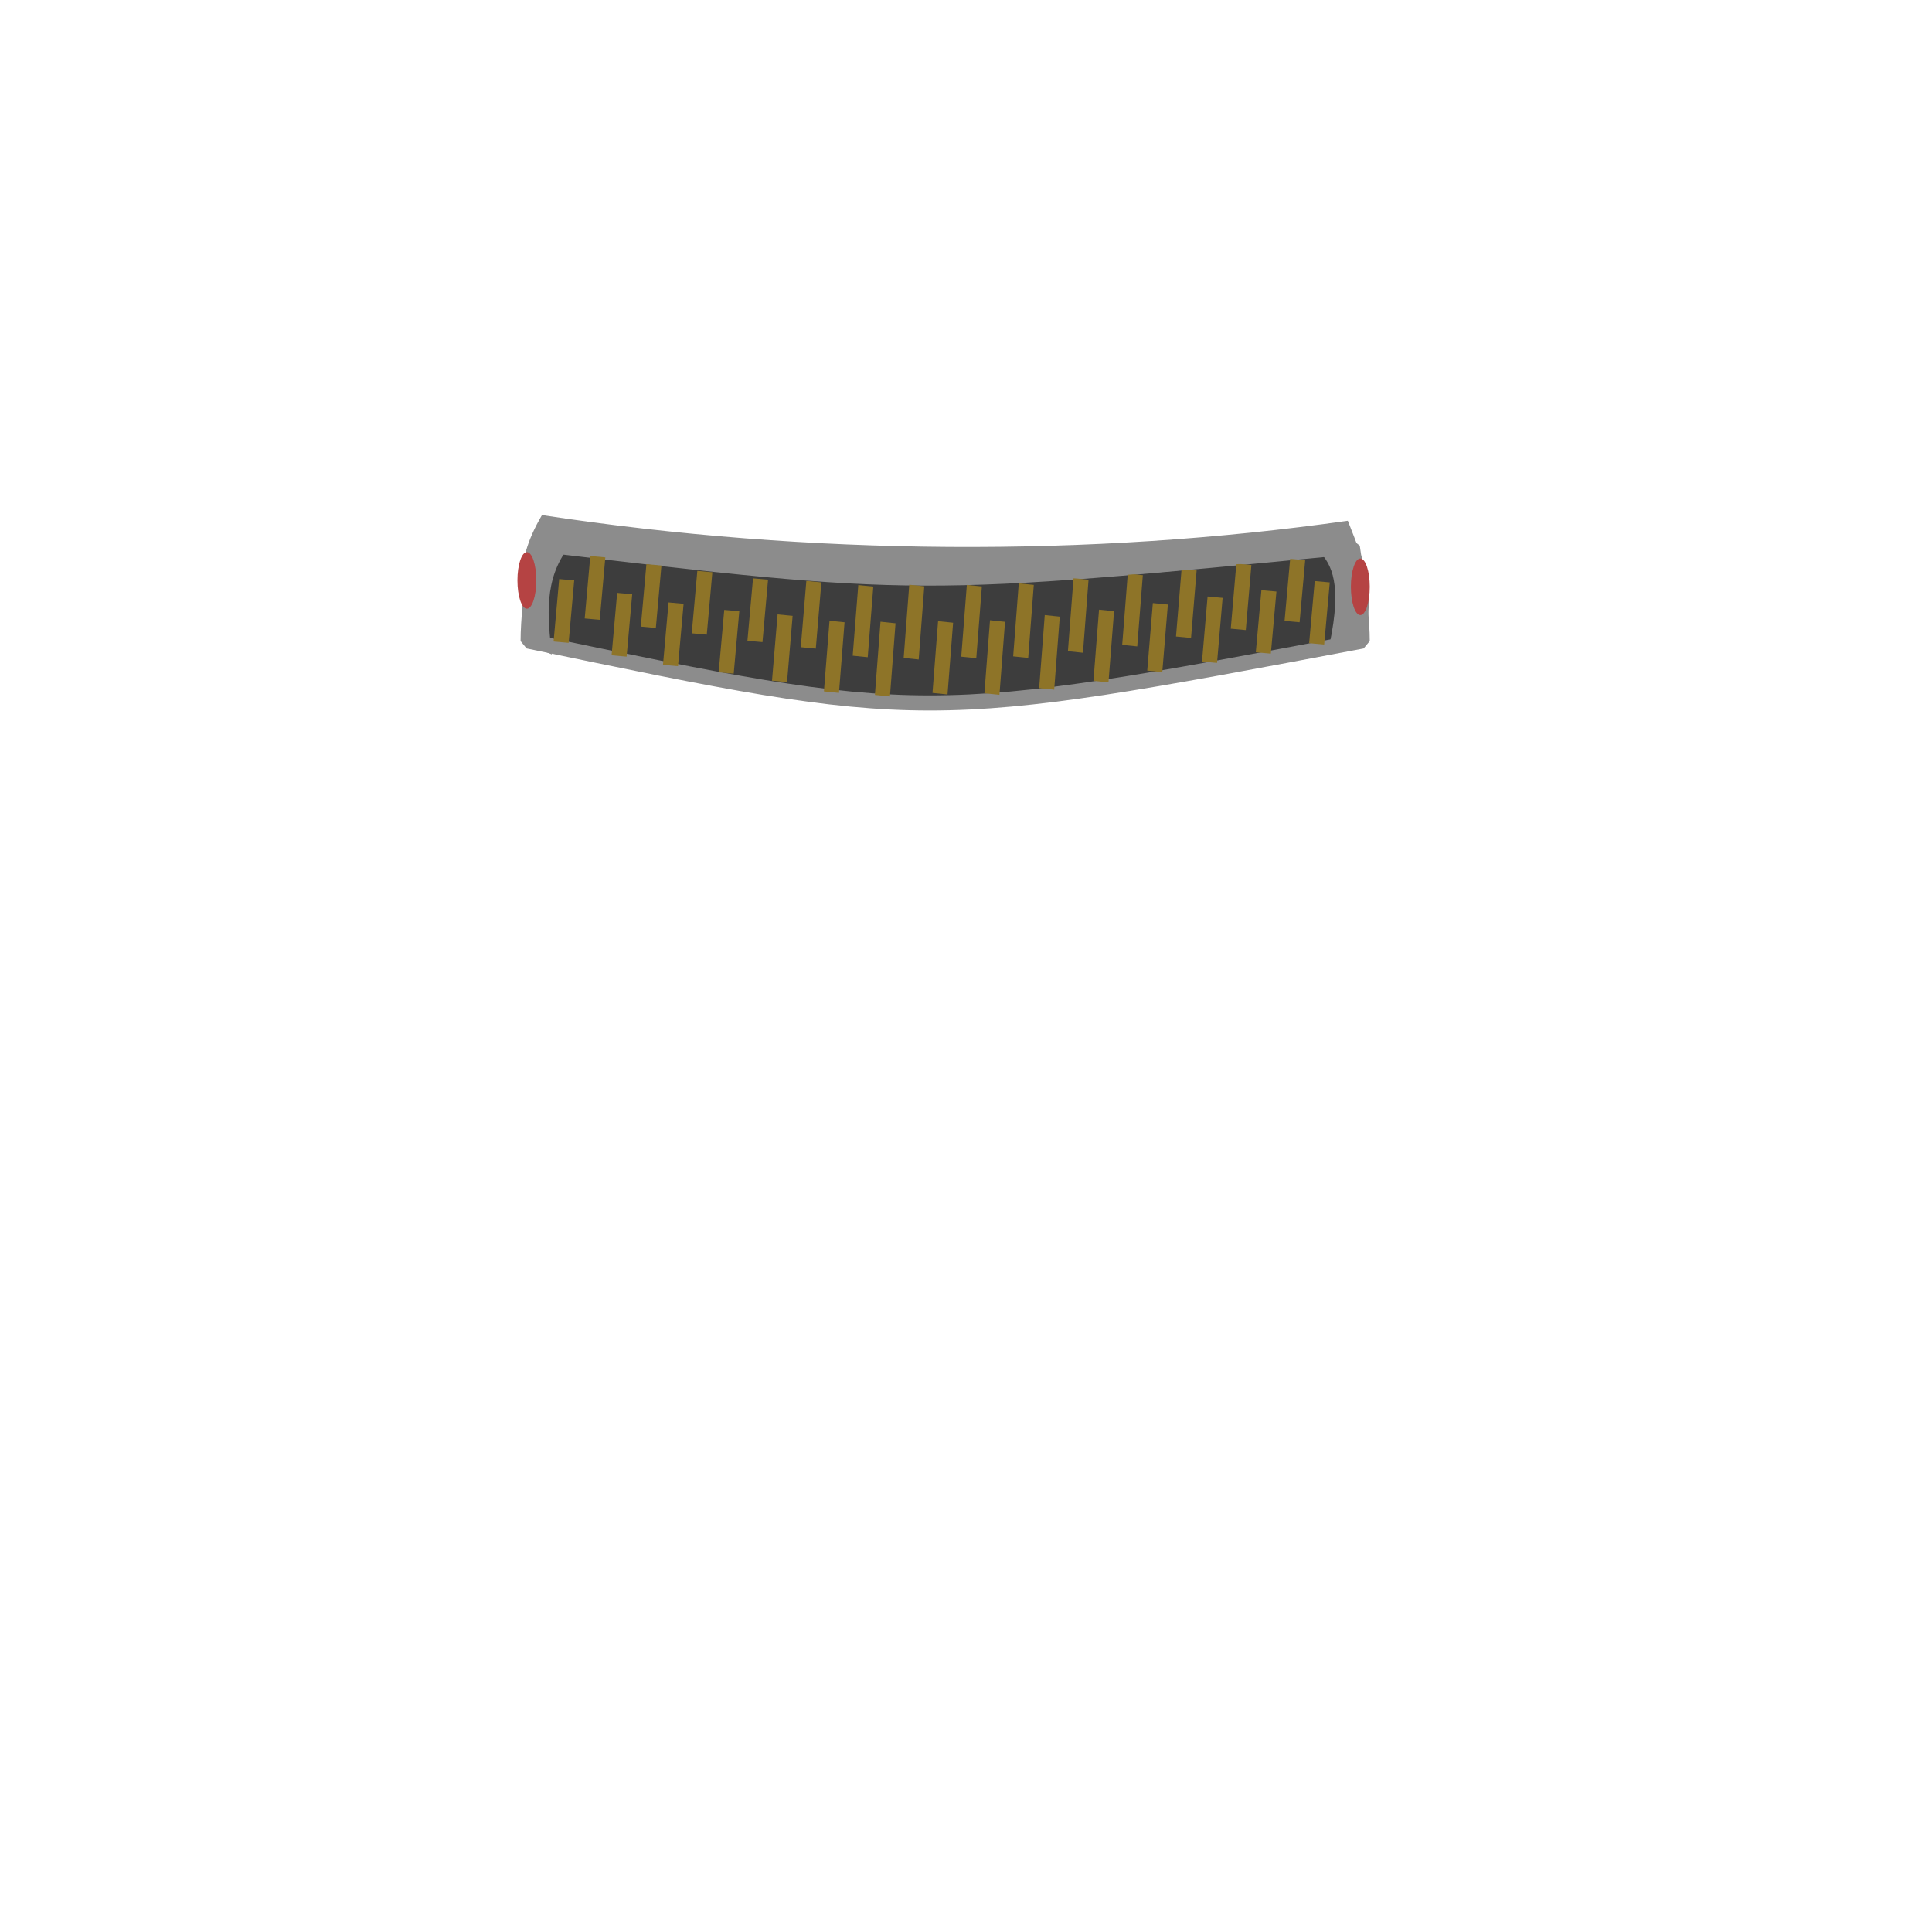
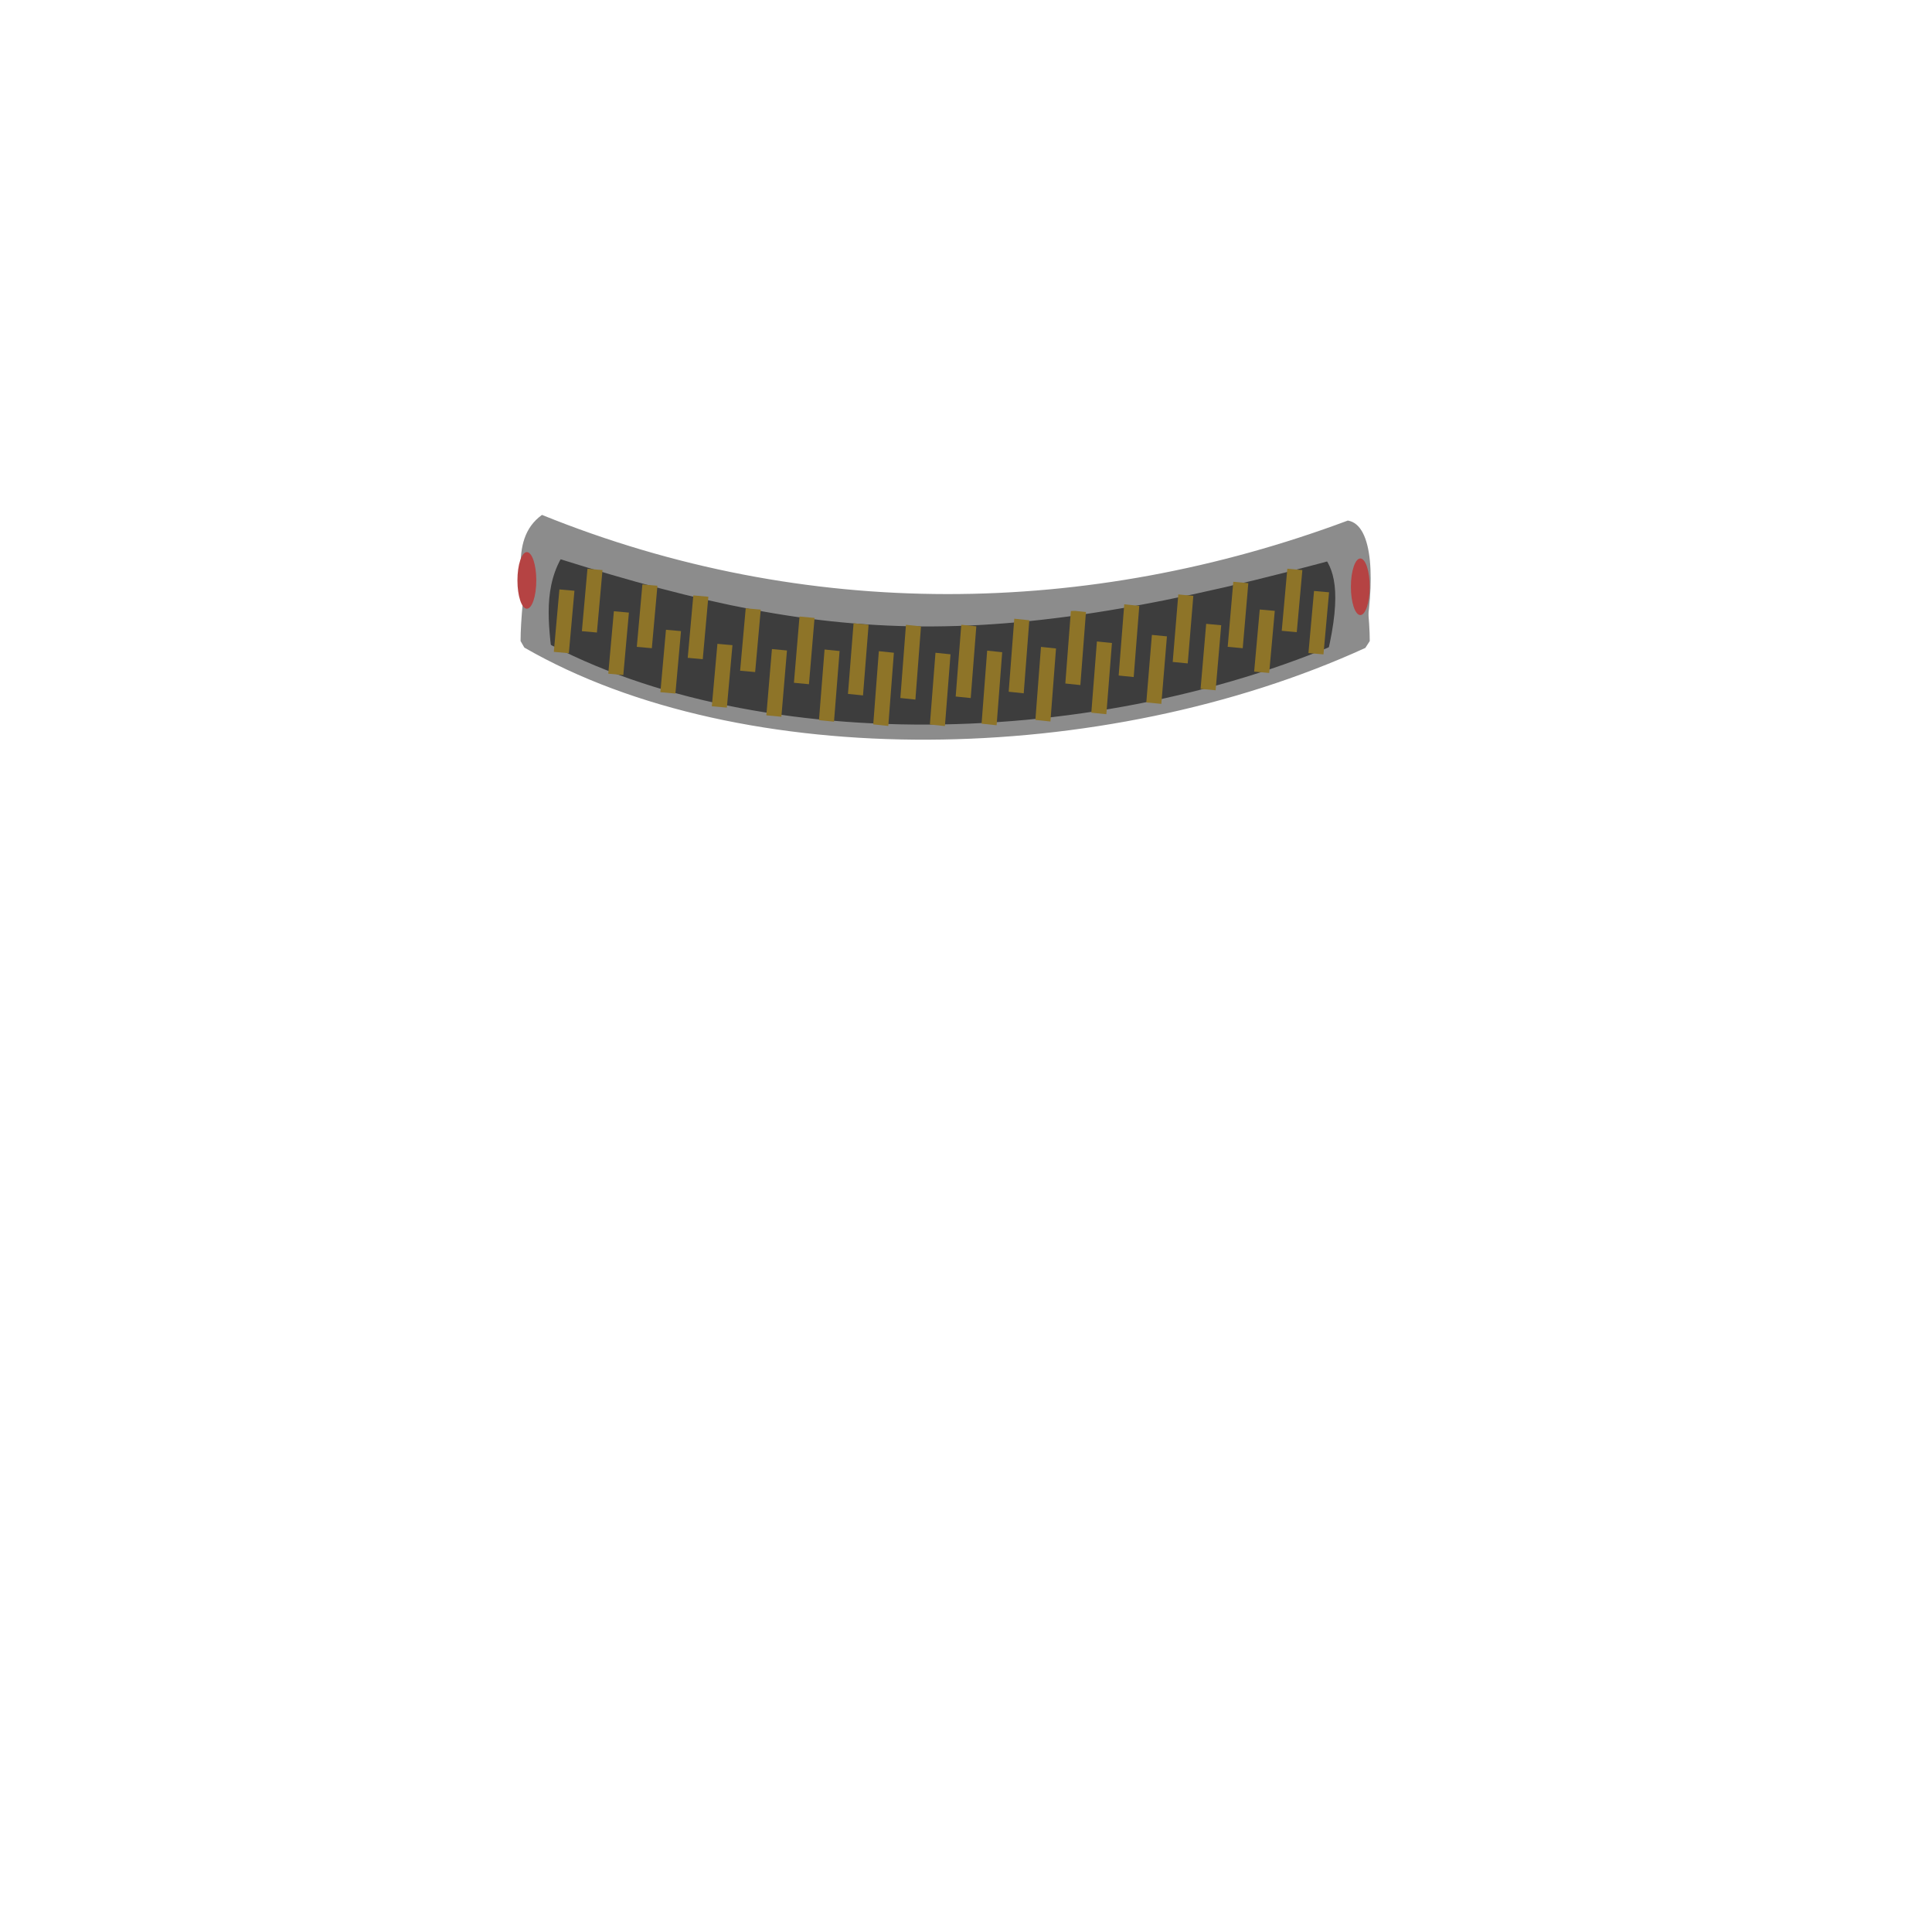
<svg xmlns="http://www.w3.org/2000/svg" width="512pt" height="512pt" viewBox="0 0 512 512">
  <defs />
-   <path id="shape0" transform="translate(139.9564, 144.1458)" fill="#3d3d3d" fill-rule="evenodd" stroke="#8c8c8c" stroke-width="4" stroke-linecap="square" stroke-linejoin="bevel" d="M2.438 0C103.318 12.014 103.321 11.854 218.419 0.75C220.169 12.186 221.044 20.516 221.044 25.738C105.246 47.602 104.977 47.612 0 25.738C0 20.516 0.812 11.936 2.438 0Z" />
-   <path id="shape1" transform="translate(148.875, 155.625)" fill="none" stroke="#8e7428" stroke-width="4" stroke-linecap="square" stroke-linejoin="miter" stroke-miterlimit="2" d="M0 12.562L1.125 0" />
-   <path id="shape01" transform="translate(157.1225, 149.5162)" fill="none" stroke="#8e7428" stroke-width="4" stroke-linecap="square" stroke-linejoin="miter" stroke-miterlimit="2" d="M0 12.562L1.125 0" />
-   <path id="shape02" transform="translate(164.245, 159.2825)" fill="none" stroke="#8e7428" stroke-width="4" stroke-linecap="square" stroke-linejoin="miter" stroke-miterlimit="2" d="M0 12.562L1.125 0" />
-   <path id="shape03" transform="translate(171.9925, 151.6737)" fill="none" stroke="#8e7428" stroke-width="4" stroke-linecap="square" stroke-linejoin="miter" stroke-miterlimit="2" d="M0 12.562L1.125 0" />
-   <path id="shape04" transform="translate(177.865, 161.815)" fill="none" stroke="#8e7428" stroke-width="4" stroke-linecap="square" stroke-linejoin="miter" stroke-miterlimit="2" d="M0 12.562L1.125 0" />
-   <path id="shape05" transform="translate(185.4875, 153.4562)" fill="none" stroke="#8e7428" stroke-width="4" stroke-linecap="square" stroke-linejoin="miter" stroke-miterlimit="2" d="M0 12.562L1.125 0" />
-   <path id="shape06" transform="translate(192.6247, 163.7921)" fill="none" stroke="#8e7428" stroke-width="4" stroke-linecap="square" stroke-linejoin="miter" stroke-miterlimit="2" d="M0 12.562L1.125 0" />
-   <path id="shape011" transform="translate(200.2472, 155.4334)" fill="none" stroke="#8e7428" stroke-width="4" stroke-linecap="square" stroke-linejoin="miter" stroke-miterlimit="2" d="M0 12.562L1.125 0" />
-   <path id="shape07" transform="matrix(1 0 0 1.061445 206.7595 165.1223)" fill="none" stroke="#8e7428" stroke-width="4" stroke-linecap="square" stroke-linejoin="miter" stroke-miterlimit="2" d="M0 12.562L1.125 0" />
-   <path id="shape012" transform="matrix(1 0 0 1.061445 214.382 156.25)" fill="none" stroke="#8e7428" stroke-width="4" stroke-linecap="square" stroke-linejoin="miter" stroke-miterlimit="2" d="M0 12.562L1.125 0" />
-   <path id="shape08" transform="matrix(1 0 0 1.131413 220.5192 166.9572)" fill="none" stroke="#8e7428" stroke-width="4" stroke-linecap="square" stroke-linejoin="miter" stroke-miterlimit="2" d="M0 12.562L1.125 0" />
-   <path id="shape013" transform="matrix(1 0 0 1.131413 228.1417 157.5)" fill="none" stroke="#8e7428" stroke-width="4" stroke-linecap="square" stroke-linejoin="miter" stroke-miterlimit="2" d="M0 12.562L1.125 0" />
-   <path id="shape09" transform="matrix(1 0 0 1.17244 234.029 167.3001)" fill="none" stroke="#8e7428" stroke-width="4" stroke-linecap="square" stroke-linejoin="miter" stroke-miterlimit="2" d="M0 12.562L1.125 0" />
-   <path id="shape014" transform="matrix(1 0 0 1.17244 241.6515 157.5)" fill="none" stroke="#8e7428" stroke-width="4" stroke-linecap="square" stroke-linejoin="miter" stroke-miterlimit="2" d="M0 12.562L1.125 0" />
-   <path id="shape010" transform="matrix(1 0 0 1.149324 249.2887 167.1069)" fill="none" stroke="#8e7428" stroke-width="4" stroke-linecap="square" stroke-linejoin="miter" stroke-miterlimit="2" d="M0 12.562L1.125 0" />
-   <path id="shape015" transform="matrix(1 0 0 1.149324 256.9112 157.5)" fill="none" stroke="#8e7428" stroke-width="4" stroke-linecap="square" stroke-linejoin="miter" stroke-miterlimit="2" d="M0 12.562L1.125 0" />
-   <path id="shape016" transform="matrix(1 0 0 1.16975 263.0485 166.9026)" fill="none" stroke="#8e7428" stroke-width="4" stroke-linecap="square" stroke-linejoin="miter" stroke-miterlimit="2" d="M0 12.562L1.125 0" />
-   <path id="shape017" transform="matrix(1 0 0 1.16975 270.671 157.125)" fill="none" stroke="#8e7428" stroke-width="4" stroke-linecap="square" stroke-linejoin="miter" stroke-miterlimit="2" d="M0 12.562L1.125 0" />
-   <path id="shape018" transform="matrix(1 0 0 1.16975 277.5582 165.5337)" fill="none" stroke="#8e7428" stroke-width="4" stroke-linecap="square" stroke-linejoin="miter" stroke-miterlimit="2" d="M0 12.562L1.125 0" />
-   <path id="shape019" transform="matrix(1 0 0 1.16975 285.1807 155.756)" fill="none" stroke="#8e7428" stroke-width="4" stroke-linecap="square" stroke-linejoin="miter" stroke-miterlimit="2" d="M0 12.562L1.125 0" />
-   <path id="shape020" transform="matrix(1 0 0 1.140452 291.943 164.0327)" fill="none" stroke="#8e7428" stroke-width="4" stroke-linecap="square" stroke-linejoin="miter" stroke-miterlimit="2" d="M0 12.562L1.125 0" />
-   <path id="shape0110" transform="matrix(1 0 0 1.140452 299.5655 154.5)" fill="none" stroke="#8e7428" stroke-width="4" stroke-linecap="square" stroke-linejoin="miter" stroke-miterlimit="2" d="M0 12.562L1.125 0" />
-   <path id="shape021" transform="matrix(1 0 0 1.081573 306.2027 162.1656)" fill="none" stroke="#8e7428" stroke-width="4" stroke-linecap="square" stroke-linejoin="miter" stroke-miterlimit="2" d="M0 12.562L1.125 0" />
-   <path id="shape0111" transform="matrix(1 0 0 1.081573 313.8252 153.125)" fill="none" stroke="#8e7428" stroke-width="4" stroke-linecap="square" stroke-linejoin="miter" stroke-miterlimit="2" d="M0 12.562L1.125 0" />
-   <path id="shape022" transform="matrix(1 0 0 1.041726 320.7125 160.3325)" fill="none" stroke="#8e7428" stroke-width="4" stroke-linecap="square" stroke-linejoin="miter" stroke-miterlimit="2" d="M0 12.562L1.125 0" />
-   <path id="shape0112" transform="matrix(1 0 0 1.041726 328.335 151.625)" fill="none" stroke="#8e7428" stroke-width="4" stroke-linecap="square" stroke-linejoin="miter" stroke-miterlimit="2" d="M0 12.562L1.125 0" />
-   <path id="shape023" transform="matrix(1 0 0 0.9945421 334.9722 158.5631)" fill="none" stroke="#8e7428" stroke-width="4" stroke-linecap="square" stroke-linejoin="miter" stroke-miterlimit="2" d="M0 12.562L1.125 0" />
-   <path id="shape0113" transform="matrix(1 0 0 0.9945421 342.5947 150.25)" fill="none" stroke="#8e7428" stroke-width="4" stroke-linecap="square" stroke-linejoin="miter" stroke-miterlimit="2" d="M0 12.562L1.125 0" />
-   <path id="shape024" transform="matrix(1 0 0 0.9945421 349.107 156.1442)" fill="none" stroke="#8e7428" stroke-width="4" stroke-linecap="square" stroke-linejoin="miter" stroke-miterlimit="2" d="M0 12.562L1.125 0" />
-   <path id="shape2" transform="translate(138.3251, 136.5)" fill="#8c8c8c" fill-rule="evenodd" stroke="none" stroke-width="4" stroke-linecap="square" stroke-linejoin="bevel" d="M0.8 33.938C1.021 20.13 -3.048 14.285 5.3 0C76.355 10.814 150.806 11.18 218.862 1.5C223.739 14.117 226.129 18.009 223.175 33.562L213.425 36.938C217.359 20.207 215.233 13.979 211.737 10.125C144.386 19.843 77.779 21.186 12.425 8.438C5.768 16.971 6.756 26.937 7.925 36.938Z" />
-   <ellipse id="shape3" transform="translate(358, 148)" rx="2.5" ry="7.5" cx="2.5" cy="7.5" fill="#b54343" fill-rule="evenodd" stroke="none" stroke-width="4" stroke-linecap="square" stroke-linejoin="bevel" />
+   <path id="shape0" transform="translate(139.9564, 144.1458)" fill="#3d3d3d" fill-rule="evenodd" stroke="#8c8c8c" stroke-width="4" stroke-linecap="square" stroke-linejoin="bevel" d="M2.438 0C77.568 24.264 119.071 28.354 218.419 0.75C220.169 12.186 221.044 20.516 221.044 25.738C152.088 57.248 56.986 58.6 0 25.738C0 20.516 0.812 11.936 2.438 0Z" />
+   <path id="shape1" transform="translate(148.9375, 158.375)" fill="none" stroke="#8e7428" stroke-width="4" stroke-linecap="square" stroke-linejoin="miter" stroke-miterlimit="2" d="M0 12.562L1.125 0" />
+   <path id="shape01" transform="translate(156.3725, 152.8912)" fill="none" stroke="#8e7428" stroke-width="4" stroke-linecap="square" stroke-linejoin="miter" stroke-miterlimit="2" d="M0 12.562L1.125 0" />
+   <path id="shape02" transform="translate(163.37, 164.1575)" fill="none" stroke="#8e7428" stroke-width="4" stroke-linecap="square" stroke-linejoin="miter" stroke-miterlimit="2" d="M0 12.562L1.125 0" />
+   <path id="shape03" transform="translate(170.93, 157.0487)" fill="none" stroke="#8e7428" stroke-width="4" stroke-linecap="square" stroke-linejoin="miter" stroke-miterlimit="2" d="M0 12.562L1.125 0" />
+   <path id="shape04" transform="translate(177.1775, 169.065)" fill="none" stroke="#8e7428" stroke-width="4" stroke-linecap="square" stroke-linejoin="miter" stroke-miterlimit="2" d="M0 12.562L1.125 0" />
+   <path id="shape05" transform="translate(184.425, 159.9562)" fill="none" stroke="#8e7428" stroke-width="4" stroke-linecap="square" stroke-linejoin="miter" stroke-miterlimit="2" d="M0 12.562L1.125 0" />
+   <path id="shape06" transform="translate(190.8122, 172.7921)" fill="none" stroke="#8e7428" stroke-width="4" stroke-linecap="square" stroke-linejoin="miter" stroke-miterlimit="2" d="M0 12.562L1.125 0" />
+   <path id="shape011" transform="translate(198.3097, 163.3709)" fill="none" stroke="#8e7428" stroke-width="4" stroke-linecap="square" stroke-linejoin="miter" stroke-miterlimit="2" d="M0 12.562L1.125 0" />
+   <path id="shape07" transform="matrix(1 0 0 1.061445 205.2595 174.3098)" fill="none" stroke="#8e7428" stroke-width="4" stroke-linecap="square" stroke-linejoin="miter" stroke-miterlimit="2" d="M0 12.562L1.125 0" />
+   <path id="shape012" transform="matrix(1 0 0 1.061445 212.5695 165.6875)" fill="none" stroke="#8e7428" stroke-width="4" stroke-linecap="square" stroke-linejoin="miter" stroke-miterlimit="2" d="M0 12.562L1.125 0" />
+   <path id="shape08" transform="matrix(1 0 0 1.131413 219.2067 174.5822)" fill="none" stroke="#8e7428" stroke-width="4" stroke-linecap="square" stroke-linejoin="miter" stroke-miterlimit="2" d="M0 12.562L1.125 0" />
+   <path id="shape013" transform="matrix(1 0 0 1.131413 226.8917 167.625)" fill="none" stroke="#8e7428" stroke-width="4" stroke-linecap="square" stroke-linejoin="miter" stroke-miterlimit="2" d="M0 12.562L1.125 0" />
+   <path id="shape09" transform="matrix(1 0 0 1.17244 233.5915 175.1126)" fill="none" stroke="#8e7428" stroke-width="4" stroke-linecap="square" stroke-linejoin="miter" stroke-miterlimit="2" d="M0 12.562L1.125 0" />
+   <path id="shape014" transform="matrix(1 0 0 1.17244 240.7765 168.125)" fill="none" stroke="#8e7428" stroke-width="4" stroke-linecap="square" stroke-linejoin="miter" stroke-miterlimit="2" d="M0 12.562L1.125 0" />
+   <path id="shape010" transform="matrix(1 0 0 1.149324 248.6012 175.4819)" fill="none" stroke="#8e7428" stroke-width="4" stroke-linecap="square" stroke-linejoin="miter" stroke-miterlimit="2" d="M0 12.562L1.125 0" />
+   <path id="shape015" transform="matrix(1 0 0 1.149324 255.4375 168.0625)" fill="none" stroke="#8e7428" stroke-width="4" stroke-linecap="square" stroke-linejoin="miter" stroke-miterlimit="2" d="M0 12.562L1.125 0" />
+   <path id="shape016" transform="matrix(1 0 0 1.16975 262.2985 174.9651)" fill="none" stroke="#8e7428" stroke-width="4" stroke-linecap="square" stroke-linejoin="miter" stroke-miterlimit="2" d="M0 12.562L1.125 0" />
+   <path id="shape017" transform="matrix(1 0 0 1.16975 269.4835 166.5)" fill="none" stroke="#8e7428" stroke-width="4" stroke-linecap="square" stroke-linejoin="miter" stroke-miterlimit="2" d="M0 12.562L1.125 0" />
+   <path id="shape018" transform="matrix(1 0 0 1.16975 276.5582 173.9712)" fill="none" stroke="#8e7428" stroke-width="4" stroke-linecap="square" stroke-linejoin="miter" stroke-miterlimit="2" d="M0 12.562L1.125 0" />
+   <path id="shape019" transform="matrix(1 0 0 1.16975 284.4932 164.3185)" fill="none" stroke="#8e7428" stroke-width="4" stroke-linecap="square" stroke-linejoin="miter" stroke-miterlimit="2" d="M0 12.562L1.125 0" />
+   <path id="shape020" transform="matrix(1 0 0 1.140452 291.3805 172.4702)" fill="none" stroke="#8e7428" stroke-width="4" stroke-linecap="square" stroke-linejoin="miter" stroke-miterlimit="2" d="M0 12.562L1.125 0" />
+   <path id="shape0110" transform="matrix(1 0 0 1.140452 298.628 162.625)" fill="none" stroke="#8e7428" stroke-width="4" stroke-linecap="square" stroke-linejoin="miter" stroke-miterlimit="2" d="M0 12.562L1.125 0" />
+   <path id="shape021" transform="matrix(1 0 0 1.081573 305.9527 170.6031)" fill="none" stroke="#8e7428" stroke-width="4" stroke-linecap="square" stroke-linejoin="miter" stroke-miterlimit="2" d="M0 12.562L1.125 0" />
+   <path id="shape0111" transform="matrix(1 0 0 1.081573 312.9502 159.875)" fill="none" stroke="#8e7428" stroke-width="4" stroke-linecap="square" stroke-linejoin="miter" stroke-miterlimit="2" d="M0 12.562L1.125 0" />
+   <path id="shape022" transform="matrix(1 0 0 1.041726 320.3375 167.5825)" fill="none" stroke="#8e7428" stroke-width="4" stroke-linecap="square" stroke-linejoin="miter" stroke-miterlimit="2" d="M0 12.562L1.125 0" />
+   <path id="shape0112" transform="matrix(1 0 0 1.041726 327.5225 156.4375)" fill="none" stroke="#8e7428" stroke-width="4" stroke-linecap="square" stroke-linejoin="miter" stroke-miterlimit="2" d="M0 12.562L1.125 0" />
+   <path id="shape023" transform="matrix(1 0 0 0.9945421 334.5347 163.6881)" fill="none" stroke="#8e7428" stroke-width="4" stroke-linecap="square" stroke-linejoin="miter" stroke-miterlimit="2" d="M0 12.562L1.125 0" />
+   <path id="shape0113" transform="matrix(1 0 0 0.9945421 341.8447 152.875)" fill="none" stroke="#8e7428" stroke-width="4" stroke-linecap="square" stroke-linejoin="miter" stroke-miterlimit="2" d="M0 12.562L1.125 0" />
+   <path id="shape024" transform="matrix(1 0 0 0.9945421 348.9195 158.7692)" fill="none" stroke="#8e7428" stroke-width="4" stroke-linecap="square" stroke-linejoin="miter" stroke-miterlimit="2" d="M0 12.562L1.125 0" />
+   <path id="shape2" transform="translate(137.949, 136.4531)" fill="#8c8c8c" fill-rule="evenodd" stroke-opacity="0" stroke="#000000" stroke-width="0" stroke-linecap="square" stroke-linejoin="bevel" d="M1.176 33.938C1.397 20.13 -3.672 6.785 5.676 0C75.681 28.34 150.649 27.121 219.238 1.5C226.115 2.617 226.505 18.009 223.551 33.562L213.801 36.938C217.735 20.207 215.609 13.979 212.113 10.125C142.018 33.562 75.567 34.129 12.801 8.438C6.144 16.971 7.132 26.937 8.301 36.938Z" />
+   <ellipse id="shape3" transform="translate(358, 148)" rx="2.5" ry="7.5" cx="2.5" cy="7.5" fill="#b54343" fill-rule="evenodd" stroke-opacity="0" stroke="#000000" stroke-width="0" stroke-linecap="square" stroke-linejoin="bevel" />
  <ellipse id="shape025" transform="translate(137.125, 146.3125)" rx="2.5" ry="7.5" cx="2.5" cy="7.5" fill="#b54343" fill-rule="evenodd" stroke-opacity="0" stroke="#000000" stroke-width="0" stroke-linecap="square" stroke-linejoin="bevel" />
</svg>
